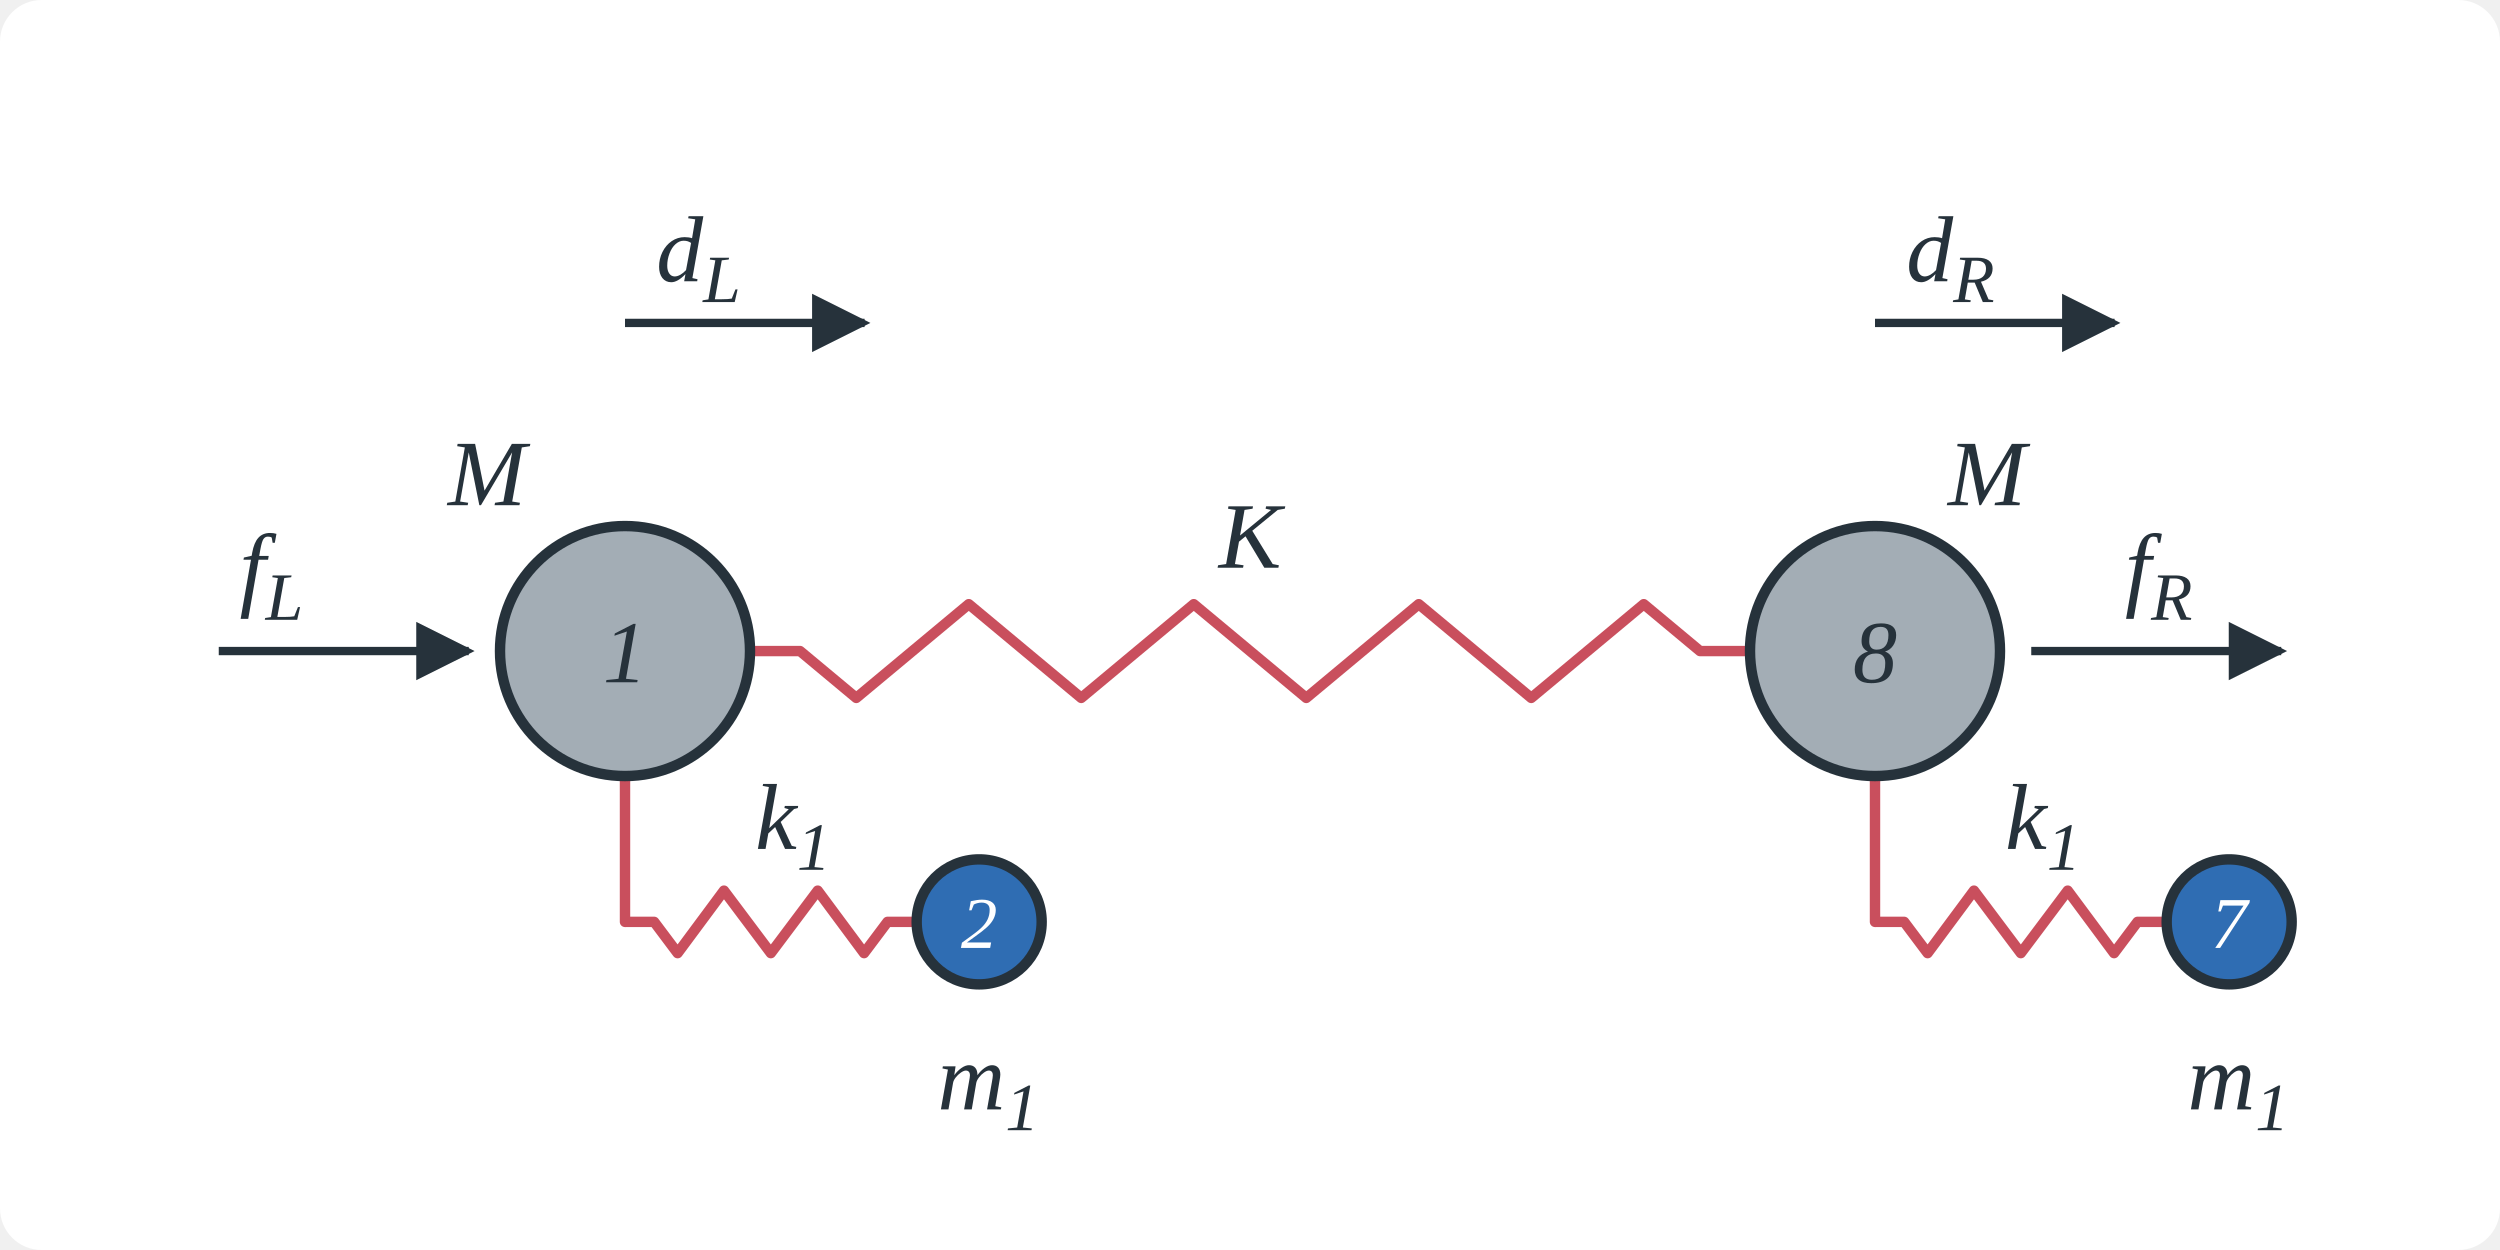
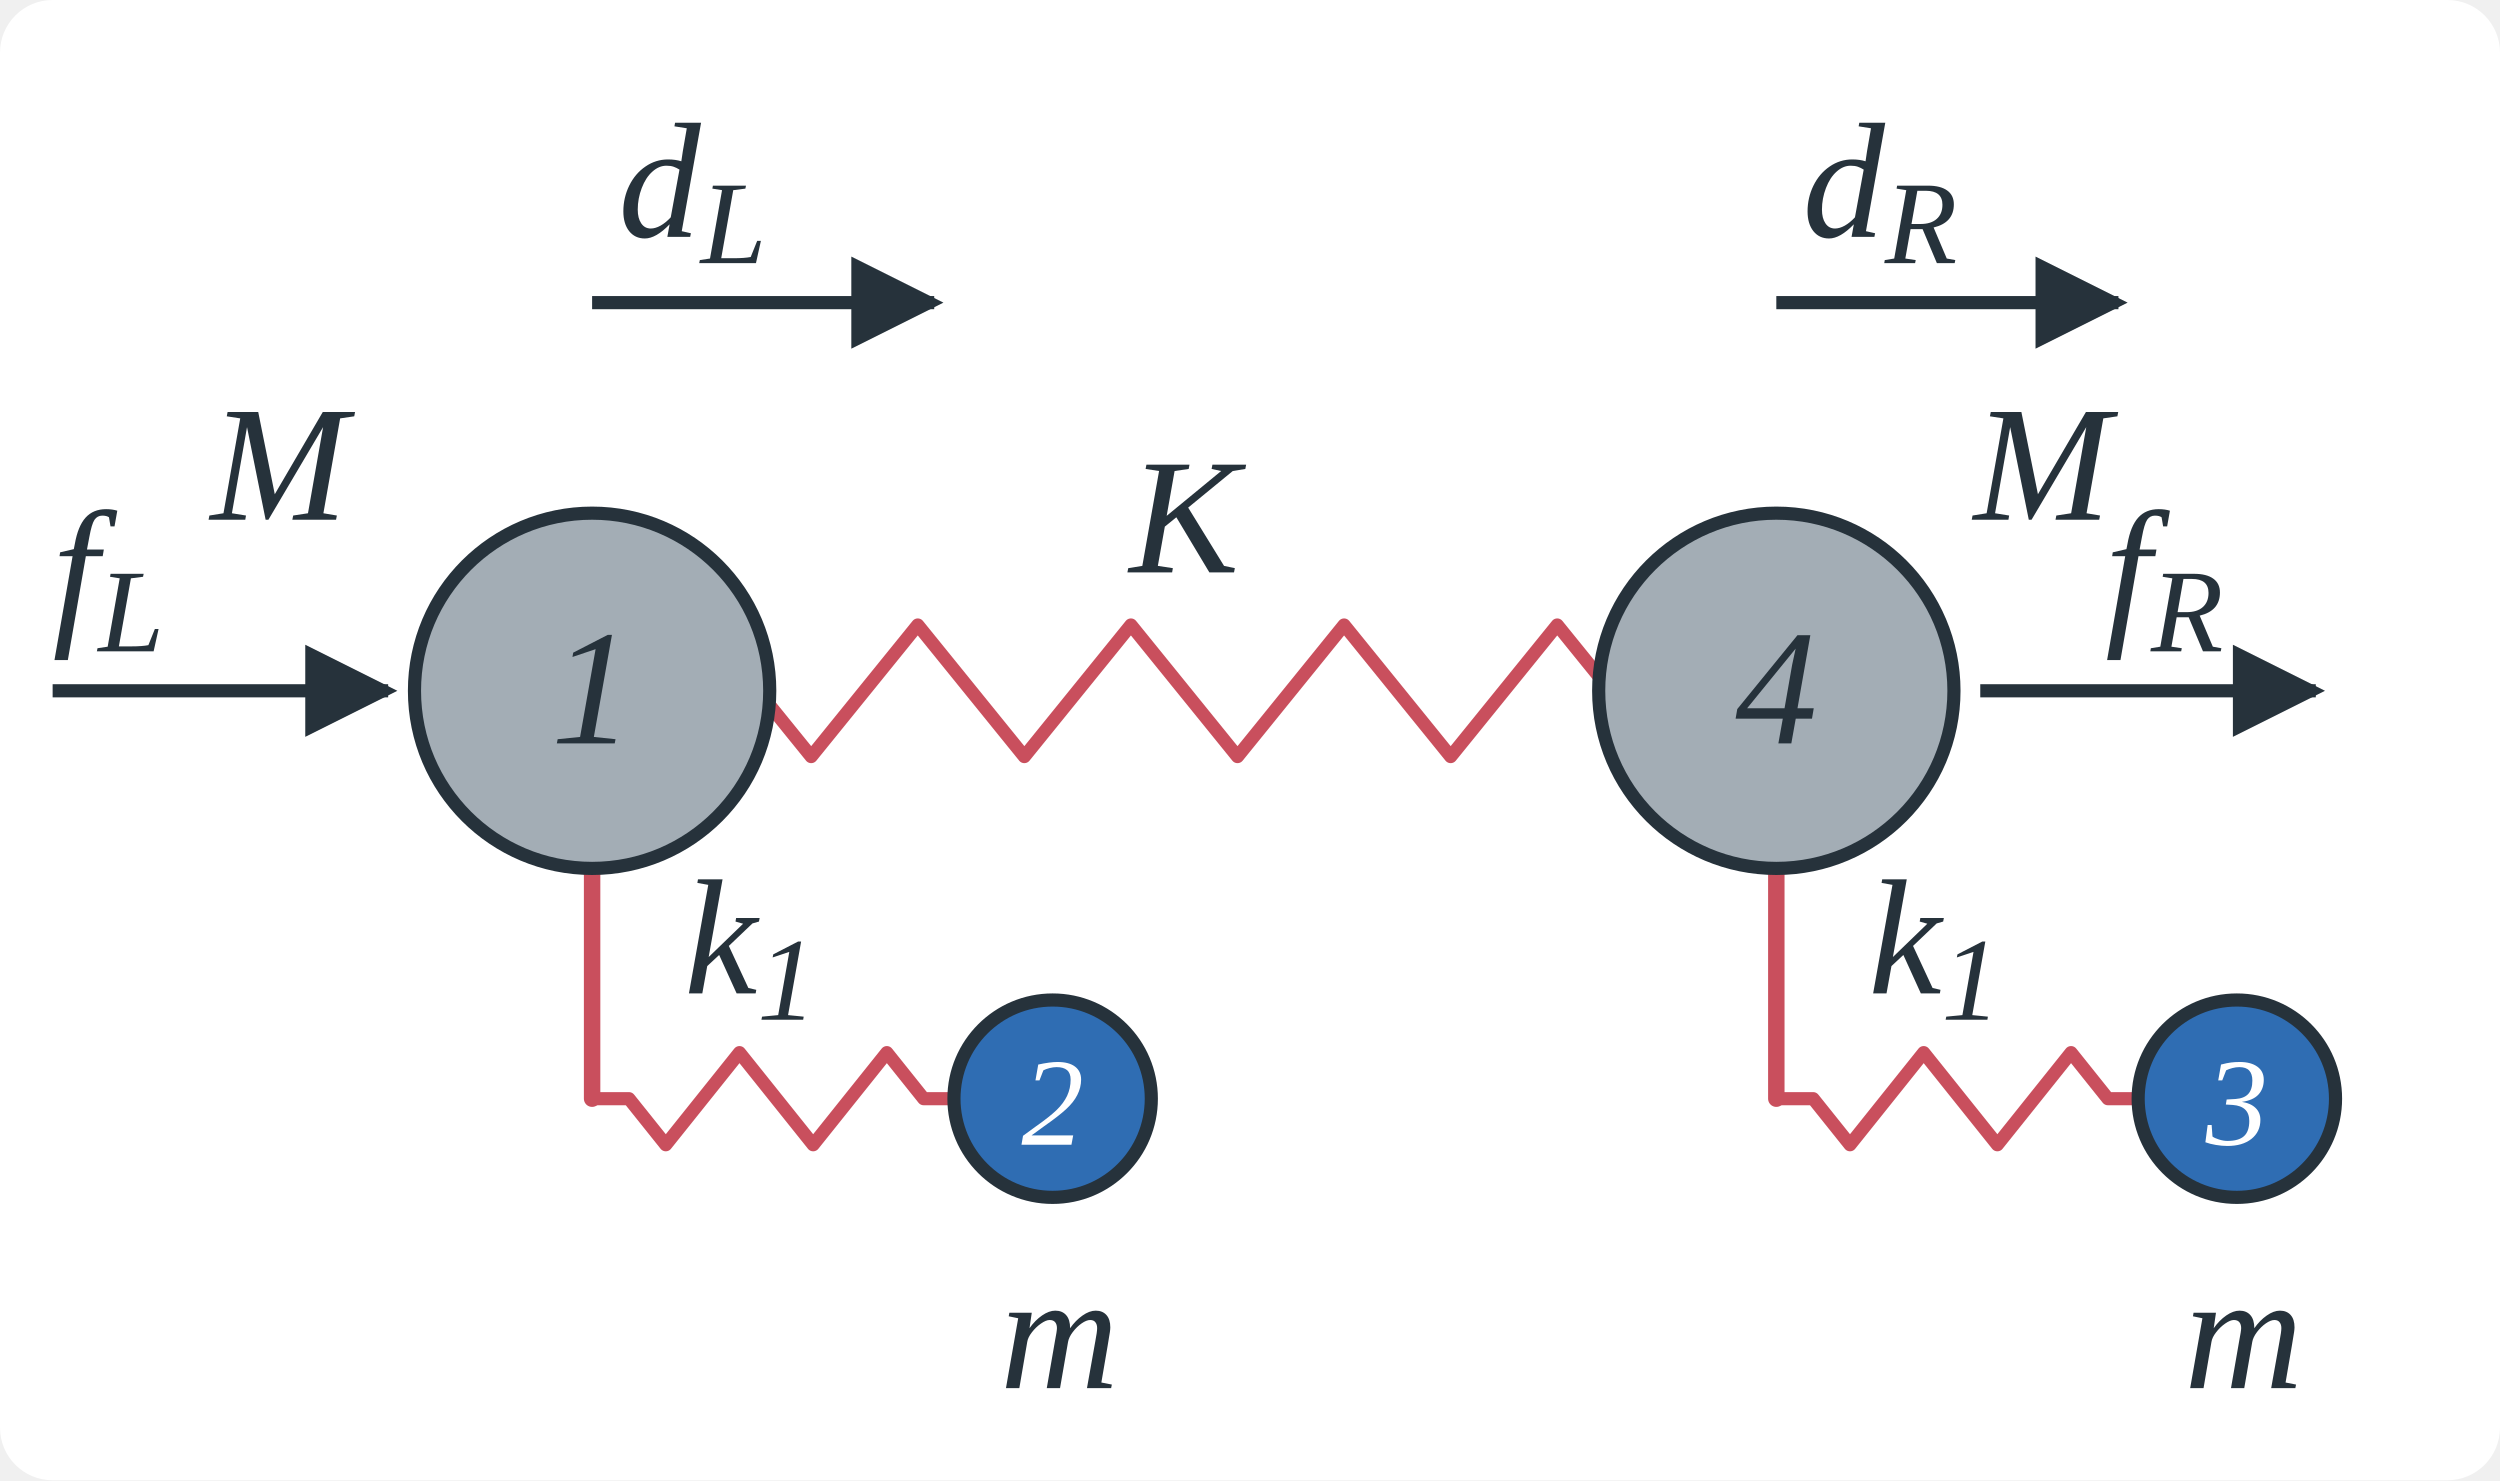
- <svg xmlns="http://www.w3.org/2000/svg" viewBox="0 0 480 240" role="img">
+ <svg xmlns="http://www.w3.org/2000/svg" viewBox="0 0 380 225" role="img">
  <defs>
    <marker id="a" viewBox="0 0 10 10" refX="9" refY="5" markerWidth="7" markerHeight="7" orient="auto-start-reverse">
      <path d="M0 0L10 5L0 10z" fill="#26323b" />
    </marker>
  </defs>
-   <rect width="480" height="240" rx="8" fill="#ffffff" />
-   <polyline points="120.0,125.0 153.6,125.0 164.4,134.0 186.0,116.0 207.6,134.0 229.2,116.0 250.8,134.0 272.4,116.0 294.0,134.0 315.6,116.0 326.4,125.0 360.0,125.0" fill="none" stroke="#c94f5d" stroke-width="2" stroke-linejoin="round" />
-   <line x1="120" y1="125" x2="120" y2="177" stroke="#c94f5d" stroke-width="2" stroke-linecap="round" />
-   <polyline points="120.0,177.0 125.6,177.0 130.1,183.0 139.0,171.0 148.0,183.0 157.0,171.0 165.9,183.0 170.4,177.0 176.0,177.0" fill="none" stroke="#c94f5d" stroke-width="2" stroke-linejoin="round" />
-   <circle cx="188" cy="177" r="12" fill="#2f6db3" stroke="#26323b" stroke-width="2" />
-   <line x1="360" y1="125" x2="360" y2="177" stroke="#c94f5d" stroke-width="2" stroke-linecap="round" />
-   <polyline points="360.0,177.0 365.6,177.0 370.1,183.0 379.0,171.0 388.0,183.0 397.0,171.0 405.9,183.0 410.4,177.0 416.0,177.0" fill="none" stroke="#c94f5d" stroke-width="2" stroke-linejoin="round" />
-   <circle cx="428" cy="177" r="12" fill="#2f6db3" stroke="#26323b" stroke-width="2" />
-   <circle cx="120" cy="125" r="24" fill="#a3adb5" stroke="#26323b" stroke-width="2" />
-   <circle cx="360" cy="125" r="24" fill="#a3adb5" stroke="#26323b" stroke-width="2" />
-   <text x="120" y="131" font-family="Georgia,'Times New Roman',serif" font-style="italic" font-size="17" fill="#26323b" text-anchor="middle">1</text>
-   <text x="360" y="131" font-family="Georgia,'Times New Roman',serif" font-style="italic" font-size="17" fill="#26323b" text-anchor="middle">8</text>
-   <text x="86" y="97" font-family="Georgia,'Times New Roman',serif" font-style="italic" font-size="18" fill="#26323b" text-anchor="start">M</text>
-   <text x="374" y="97" font-family="Georgia,'Times New Roman',serif" font-style="italic" font-size="18" fill="#26323b" text-anchor="start">M</text>
-   <text x="240" y="109" font-family="Georgia,'Times New Roman',serif" font-style="italic" font-size="18" fill="#26323b" text-anchor="middle">K</text>
-   <text x="145" y="163" font-family="Georgia,'Times New Roman',serif" font-style="italic" font-size="18" fill="#26323b" text-anchor="start">k<tspan dy="4" font-size="13.0">1</tspan>
+   <rect width="380" height="225" rx="8" fill="#ffffff" />
+   <polyline points="90.0,105.0 115.2,105.0 123.3,115.0 139.5,95.0 155.7,115.0 171.9,95.0 188.1,115.0 204.3,95.0 220.5,115.0 236.7,95.0 244.8,105.0 270.0,105.0" fill="none" stroke="#c94f5d" stroke-width="2" stroke-linejoin="round" />
+   <line x1="90" y1="105" x2="90" y2="167" stroke="#c94f5d" stroke-width="2.5" stroke-linecap="round" />
+   <polyline points="90.0,167.0 95.6,167.0 101.2,174.0 112.4,160.0 123.6,174.0 134.8,160.0 140.4,167.0 146.0,167.0" fill="none" stroke="#c94f5d" stroke-width="2" stroke-linejoin="round" />
+   <circle cx="160" cy="167" r="15" fill="#2f6db3" stroke="#26323b" stroke-width="2" />
+   <line x1="270" y1="105" x2="270" y2="167" stroke="#c94f5d" stroke-width="2.5" stroke-linecap="round" />
+   <polyline points="270.0,167.0 275.6,167.0 281.2,174.0 292.4,160.0 303.6,174.0 314.8,160.0 320.4,167.0 326.0,167.0" fill="none" stroke="#c94f5d" stroke-width="2" stroke-linejoin="round" />
+   <circle cx="340" cy="167" r="15" fill="#2f6db3" stroke="#26323b" stroke-width="2" />
+   <circle cx="90" cy="105" r="27" fill="#a3adb5" stroke="#26323b" stroke-width="2" />
+   <circle cx="270" cy="105" r="27" fill="#a3adb5" stroke="#26323b" stroke-width="2" />
+   <text x="90" y="113" font-family="Georgia,'Times New Roman',serif" font-style="italic" font-size="25" fill="#26323b" text-anchor="middle">1</text>
+   <text x="270" y="113" font-family="Georgia,'Times New Roman',serif" font-style="italic" font-size="25" fill="#26323b" text-anchor="middle">4</text>
+   <text x="32" y="79" font-family="Georgia,'Times New Roman',serif" font-style="italic" font-size="25" fill="#26323b" text-anchor="start">M</text>
+   <text x="300" y="79" font-family="Georgia,'Times New Roman',serif" font-style="italic" font-size="25" fill="#26323b" text-anchor="start">M</text>
+   <text x="180" y="87" font-family="Georgia,'Times New Roman',serif" font-style="italic" font-size="25" fill="#26323b" text-anchor="middle">K</text>
+   <text x="104" y="151" font-family="Georgia,'Times New Roman',serif" font-style="italic" font-size="25" fill="#26323b" text-anchor="start">k<tspan dy="4" font-size="18.0">1</tspan>
  </text>
-   <text x="180" y="213" font-family="Georgia,'Times New Roman',serif" font-style="italic" font-size="18" fill="#26323b" text-anchor="start">m<tspan dy="4" font-size="13.0">1</tspan>
+   <text x="160" y="174" font-family="Georgia,'Times New Roman',serif" font-style="italic" font-size="19" fill="#ffffff" text-anchor="middle">2</text>
+   <text x="152" y="211" font-family="Georgia,'Times New Roman',serif" font-style="italic" font-size="25" fill="#26323b" text-anchor="start">m</text>
+   <text x="284" y="151" font-family="Georgia,'Times New Roman',serif" font-style="italic" font-size="25" fill="#26323b" text-anchor="start">k<tspan dy="4" font-size="18.0">1</tspan>
  </text>
-   <text x="188" y="182" font-family="Georgia,'Times New Roman',serif" font-style="italic" font-size="14" fill="#ffffff" text-anchor="middle">2</text>
-   <text x="385" y="163" font-family="Georgia,'Times New Roman',serif" font-style="italic" font-size="18" fill="#26323b" text-anchor="start">k<tspan dy="4" font-size="13.0">1</tspan>
+   <text x="340" y="174" font-family="Georgia,'Times New Roman',serif" font-style="italic" font-size="19" fill="#ffffff" text-anchor="middle">3</text>
+   <text x="332" y="211" font-family="Georgia,'Times New Roman',serif" font-style="italic" font-size="25" fill="#26323b" text-anchor="start">m</text>
+   <line x1="90" y1="46" x2="142" y2="46" stroke="#26323b" stroke-width="2" marker-end="url(#a)" />
+   <text x="94" y="36" font-family="Georgia,'Times New Roman',serif" font-style="italic" font-size="25" fill="#26323b" text-anchor="start">d<tspan dy="4" font-size="18.0">L</tspan>
  </text>
-   <text x="420" y="213" font-family="Georgia,'Times New Roman',serif" font-style="italic" font-size="18" fill="#26323b" text-anchor="start">m<tspan dy="4" font-size="13.0">1</tspan>
+   <line x1="270" y1="46" x2="322" y2="46" stroke="#26323b" stroke-width="2" marker-end="url(#a)" />
+   <text x="274" y="36" font-family="Georgia,'Times New Roman',serif" font-style="italic" font-size="25" fill="#26323b" text-anchor="start">d<tspan dy="4" font-size="18.0">R</tspan>
  </text>
-   <text x="428" y="182" font-family="Georgia,'Times New Roman',serif" font-style="italic" font-size="14" fill="#ffffff" text-anchor="middle">7</text>
-   <line x1="120" y1="62" x2="166" y2="62" stroke="#26323b" stroke-width="1.6" marker-end="url(#a)" />
-   <text x="126" y="54" font-family="Georgia,'Times New Roman',serif" font-style="italic" font-size="18" fill="#26323b" text-anchor="start">d<tspan dy="4" font-size="13.0">L</tspan>
+   <line x1="8" y1="105" x2="59" y2="105" stroke="#26323b" stroke-width="2" marker-end="url(#a)" />
+   <text x="8" y="95" font-family="Georgia,'Times New Roman',serif" font-style="italic" font-size="25" fill="#26323b" text-anchor="start">f<tspan dy="4" font-size="18.0">L</tspan>
  </text>
-   <line x1="360" y1="62" x2="406" y2="62" stroke="#26323b" stroke-width="1.6" marker-end="url(#a)" />
-   <text x="366" y="54" font-family="Georgia,'Times New Roman',serif" font-style="italic" font-size="18" fill="#26323b" text-anchor="start">d<tspan dy="4" font-size="13.0">R</tspan>
-   </text>
-   <line x1="42" y1="125" x2="90" y2="125" stroke="#26323b" stroke-width="1.6" marker-end="url(#a)" />
-   <text x="46" y="115" font-family="Georgia,'Times New Roman',serif" font-style="italic" font-size="18" fill="#26323b" text-anchor="start">f<tspan dy="4" font-size="13.0">L</tspan>
-   </text>
-   <line x1="390" y1="125" x2="438" y2="125" stroke="#26323b" stroke-width="1.6" marker-end="url(#a)" />
-   <text x="408" y="115" font-family="Georgia,'Times New Roman',serif" font-style="italic" font-size="18" fill="#26323b" text-anchor="start">f<tspan dy="4" font-size="13.0">R</tspan>
+   <line x1="301" y1="105" x2="352" y2="105" stroke="#26323b" stroke-width="2" marker-end="url(#a)" />
+   <text x="320" y="95" font-family="Georgia,'Times New Roman',serif" font-style="italic" font-size="25" fill="#26323b" text-anchor="start">f<tspan dy="4" font-size="18.0">R</tspan>
  </text>
</svg>
